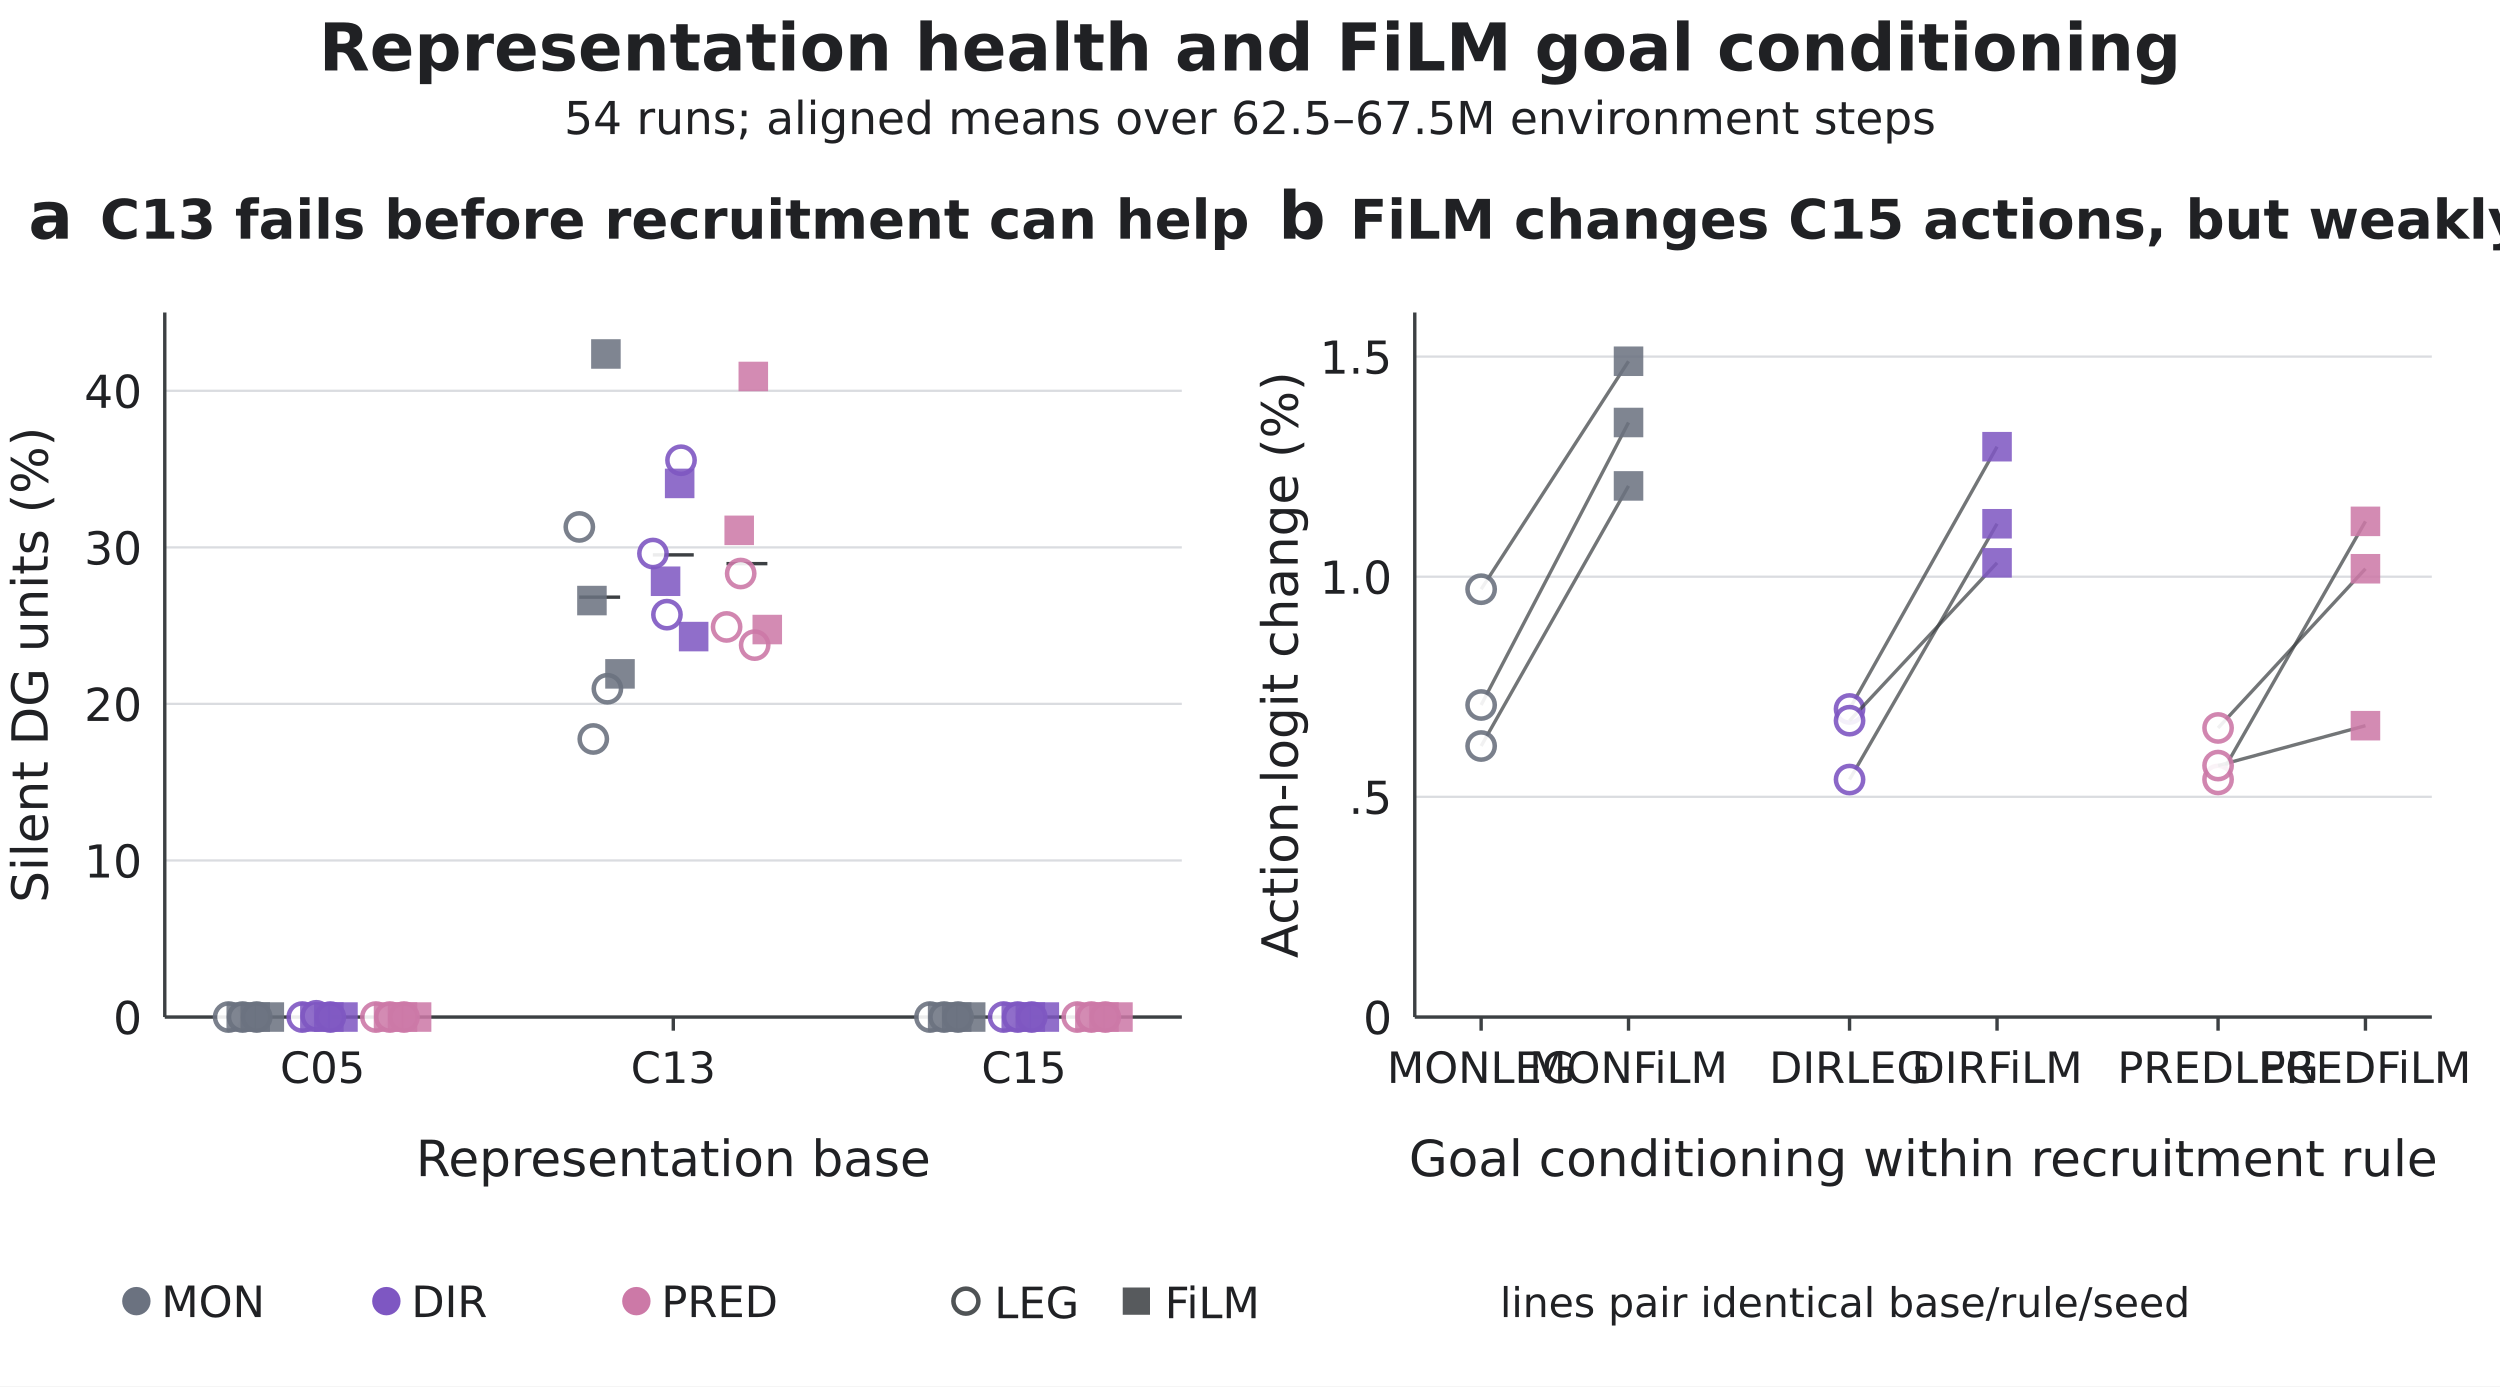
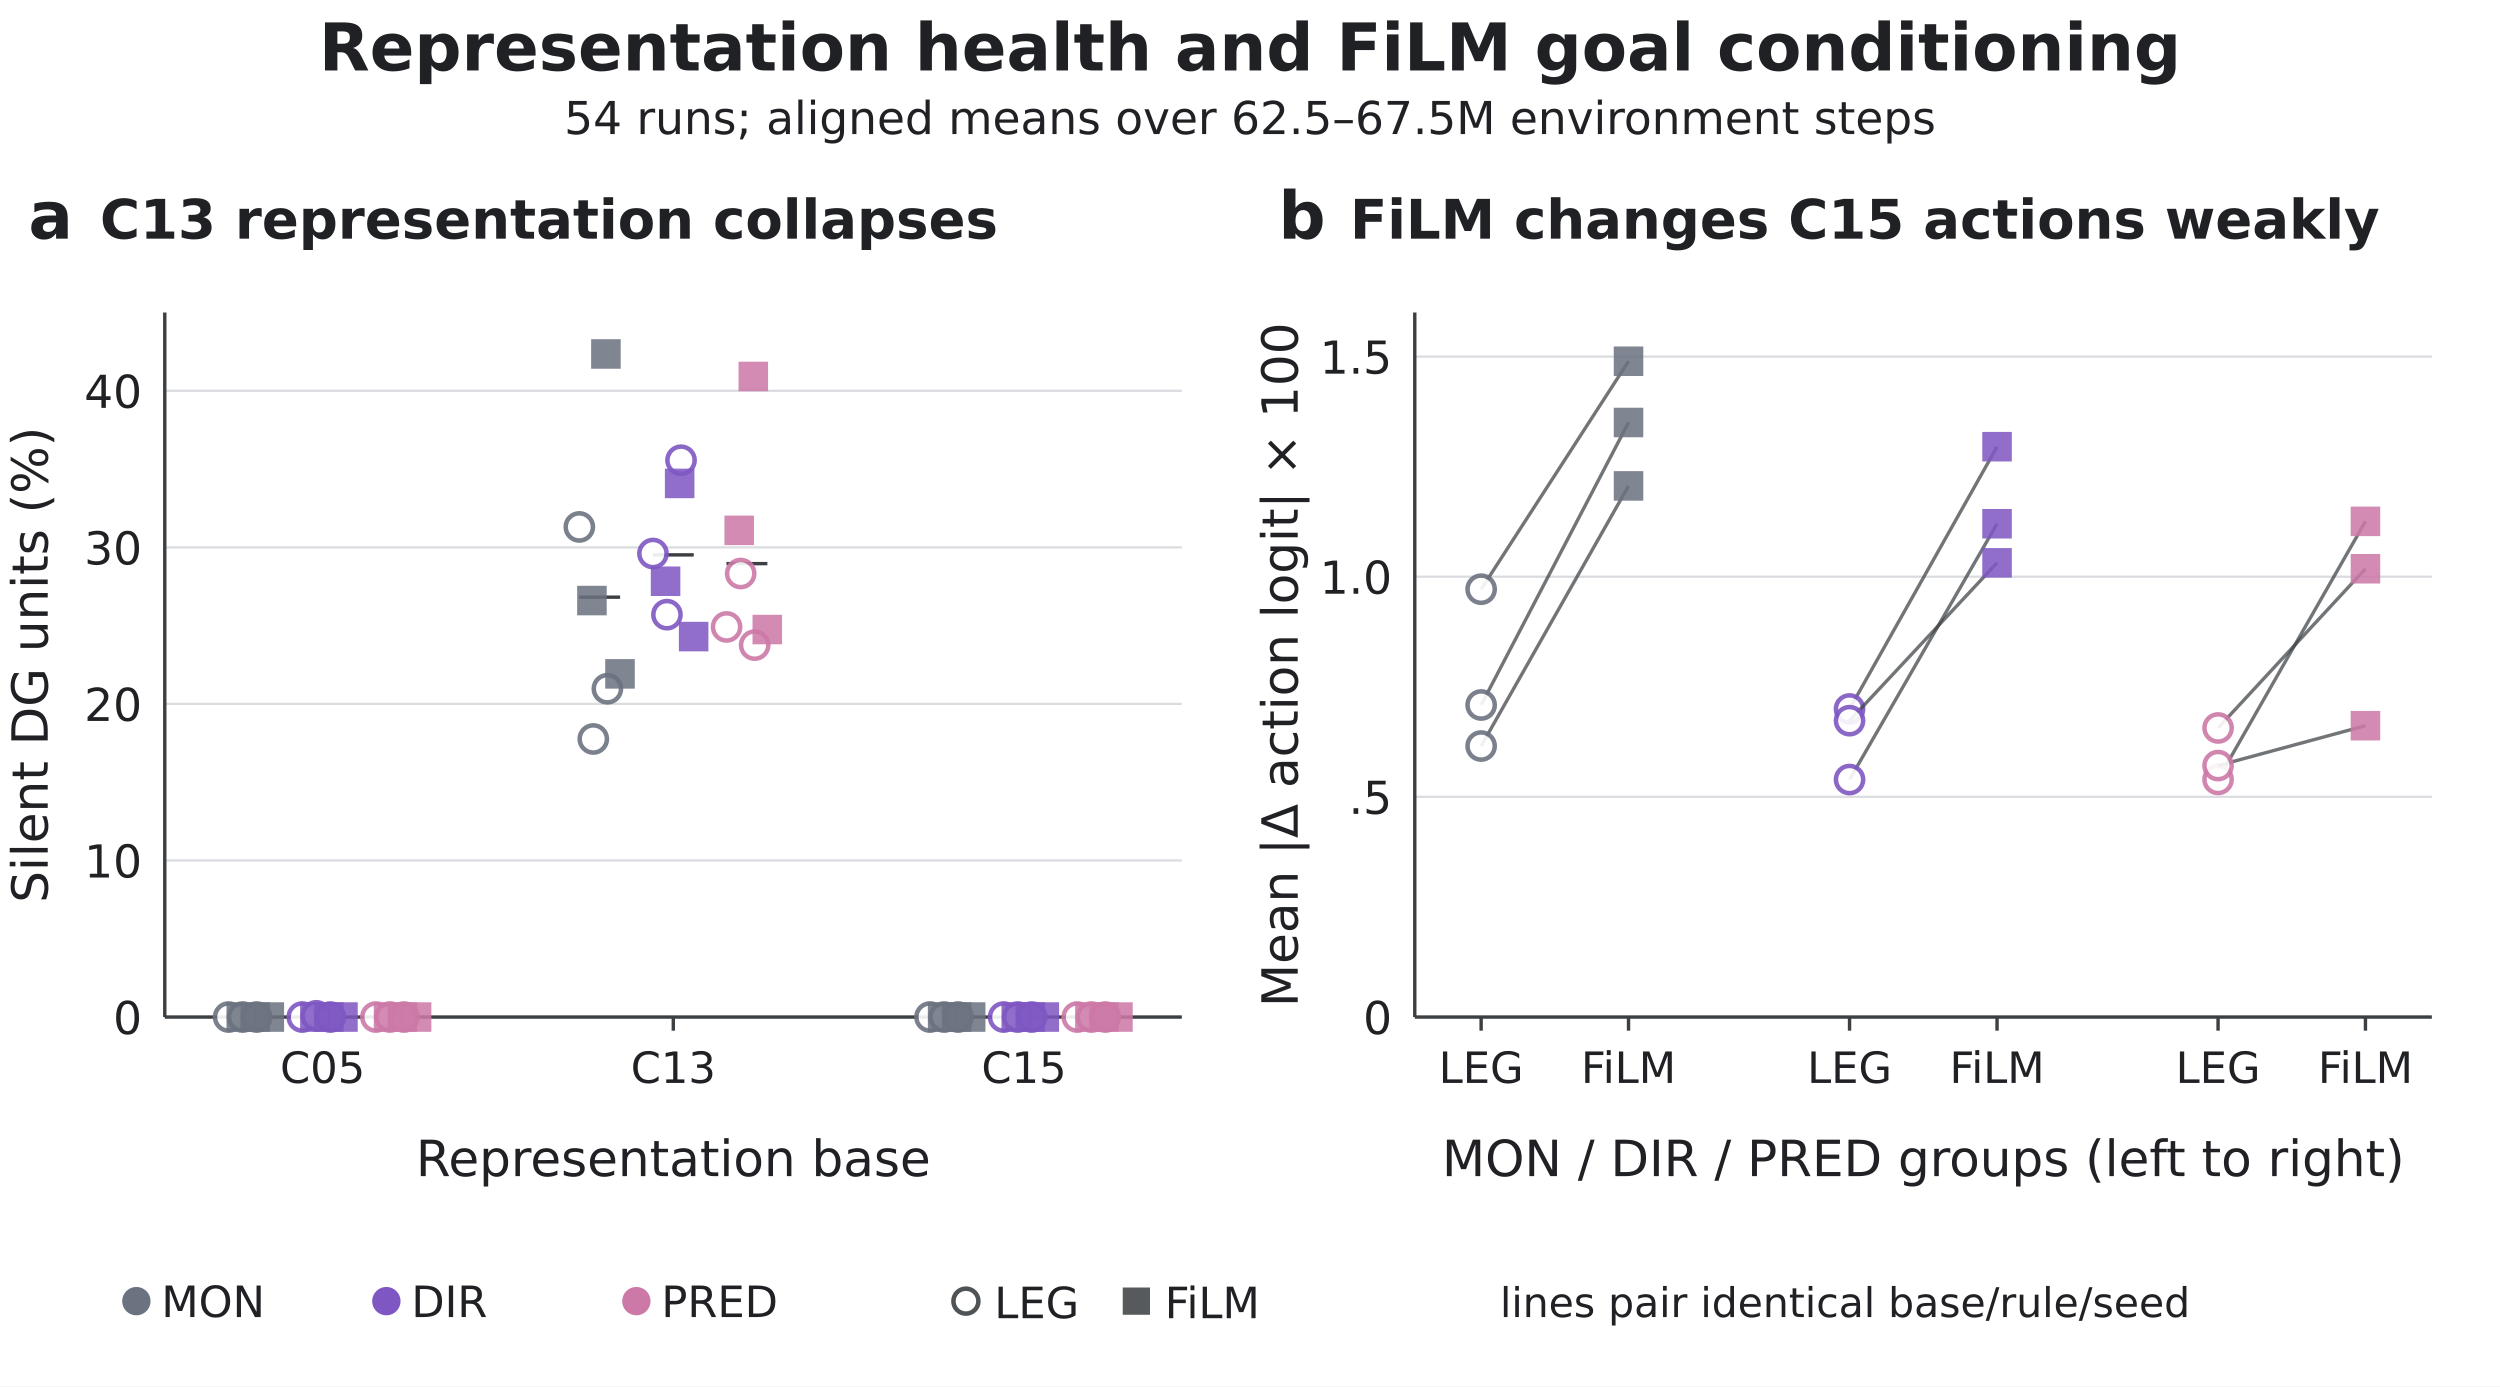
<svg xmlns="http://www.w3.org/2000/svg" width="2200" height="1220" viewBox="0 0 2200 1220">
  <rect width="100%" height="100%" fill="white" />
  <style>text { font-family: "DejaVu Sans", sans-serif; fill: #202124; } .axis { stroke: #3C4043; stroke-width: 3; } .grid { stroke: #DADCE0; stroke-width: 2; } .pair { stroke: #AAB0B6; stroke-width: 3; opacity: 0.48; }</style>
  <text x="1100.0" y="62.0" font-size="58" text-anchor="middle" font-weight="700">Representation health and FiLM goal conditioning</text>
  <text x="1100.0" y="118.0" font-size="40" text-anchor="middle" font-weight="400" fill="#5F6368">54 runs; aligned means over 62.5–67.5M environment steps</text>
  <text x="25.0" y="210.0" font-size="58" text-anchor="start" font-weight="700">a</text>
-   <text x="88.0" y="210.0" font-size="48" text-anchor="start" font-weight="600">C13 fails before recruitment can help</text>
+   <text x="88.0" y="210.0" font-size="48" text-anchor="start" font-weight="600">C13 representation collapses</text>
  <line x1="145.0" y1="895.0" x2="1040.0" y2="895.0" class="grid" />
  <text x="125.0" y="910.0" font-size="40" text-anchor="end" font-weight="400">0</text>
  <line x1="145.0" y1="757.2" x2="1040.0" y2="757.2" class="grid" />
  <text x="125.0" y="772.2" font-size="40" text-anchor="end" font-weight="400">10</text>
  <line x1="145.0" y1="619.4" x2="1040.0" y2="619.4" class="grid" />
  <text x="125.0" y="634.4" font-size="40" text-anchor="end" font-weight="400">20</text>
  <line x1="145.0" y1="481.7" x2="1040.0" y2="481.7" class="grid" />
  <text x="125.0" y="496.7" font-size="40" text-anchor="end" font-weight="400">30</text>
  <line x1="145.0" y1="343.9" x2="1040.0" y2="343.9" class="grid" />
  <text x="125.0" y="358.9" font-size="40" text-anchor="end" font-weight="400">40</text>
  <line x1="283.9" y1="895.0" x2="283.9" y2="907.0" class="axis" />
  <text x="283.9" y="953.0" font-size="38" text-anchor="middle" font-weight="400">C05</text>
  <line x1="592.5" y1="895.0" x2="592.5" y2="907.0" class="axis" />
  <text x="592.5" y="953.0" font-size="38" text-anchor="middle" font-weight="400">C13</text>
  <line x1="901.1" y1="895.0" x2="901.1" y2="907.0" class="axis" />
  <text x="901.1" y="953.0" font-size="38" text-anchor="middle" font-weight="400">C15</text>
  <line x1="145.0" y1="275.0" x2="145.0" y2="895.0" class="axis" />
  <line x1="145.0" y1="895.0" x2="1040.0" y2="895.0" class="axis" />
  <text x="592.5" y="1035.0" font-size="44" text-anchor="middle" font-weight="400">Representation base</text>
  <text x="42.0" y="585.0" font-size="44" text-anchor="middle" font-weight="400" transform="rotate(-90 42 585.0)">Silent DG units (%)</text>
  <line x1="201.1" y1="895.0" x2="237.1" y2="895.0" class="axis" stroke="#6B7280" stroke-width="7" />
  <circle cx="201.2" cy="895.0" r="12.0" fill="white" stroke="#6B7280" stroke-width="4" opacity="0.9" />
  <circle cx="213.5" cy="895.0" r="12.0" fill="white" stroke="#6B7280" stroke-width="4" opacity="0.9" />
  <circle cx="225.9" cy="895.0" r="12.0" fill="white" stroke="#6B7280" stroke-width="4" opacity="0.9" />
  <rect x="200.3" y="883.0" width="24.0" height="24.0" fill="#6B7280" stroke="#6B7280" stroke-width="2" opacity="0.86" />
  <rect x="212.6" y="883.0" width="24.0" height="24.0" fill="#6B7280" stroke="#6B7280" stroke-width="2" opacity="0.86" />
  <rect x="225.0" y="883.0" width="24.0" height="24.0" fill="#6B7280" stroke="#6B7280" stroke-width="2" opacity="0.86" />
  <line x1="265.9" y1="894.8" x2="301.9" y2="894.8" class="axis" stroke="#7E57C2" stroke-width="7" />
  <circle cx="266.0" cy="895.0" r="12.0" fill="white" stroke="#7E57C2" stroke-width="4" opacity="0.9" />
  <circle cx="278.3" cy="893.9" r="12.0" fill="white" stroke="#7E57C2" stroke-width="4" opacity="0.9" />
  <circle cx="290.7" cy="895.0" r="12.0" fill="white" stroke="#7E57C2" stroke-width="4" opacity="0.9" />
  <rect x="265.1" y="883.0" width="24.0" height="24.0" fill="#7E57C2" stroke="#7E57C2" stroke-width="2" opacity="0.86" />
  <rect x="277.4" y="883.0" width="24.0" height="24.0" fill="#7E57C2" stroke="#7E57C2" stroke-width="2" opacity="0.86" />
  <rect x="289.8" y="883.0" width="24.0" height="24.0" fill="#7E57C2" stroke="#7E57C2" stroke-width="2" opacity="0.86" />
  <line x1="330.7" y1="895.0" x2="366.7" y2="895.0" class="axis" stroke="#CC79A7" stroke-width="7" />
  <circle cx="330.8" cy="895.0" r="12.0" fill="white" stroke="#CC79A7" stroke-width="4" opacity="0.9" />
  <circle cx="343.1" cy="895.0" r="12.0" fill="white" stroke="#CC79A7" stroke-width="4" opacity="0.9" />
  <circle cx="355.5" cy="895.0" r="12.0" fill="white" stroke="#CC79A7" stroke-width="4" opacity="0.9" />
  <rect x="329.9" y="883.0" width="24.0" height="24.0" fill="#CC79A7" stroke="#CC79A7" stroke-width="2" opacity="0.86" />
  <rect x="342.2" y="883.0" width="24.0" height="24.0" fill="#CC79A7" stroke="#CC79A7" stroke-width="2" opacity="0.86" />
  <rect x="354.6" y="883.0" width="24.0" height="24.0" fill="#CC79A7" stroke="#CC79A7" stroke-width="2" opacity="0.86" />
  <line x1="509.7" y1="525.5" x2="545.7" y2="525.5" class="axis" stroke="#6B7280" stroke-width="7" />
  <circle cx="509.8" cy="463.7" r="12.0" fill="white" stroke="#6B7280" stroke-width="4" opacity="0.9" />
  <circle cx="522.1" cy="650.3" r="12.0" fill="white" stroke="#6B7280" stroke-width="4" opacity="0.9" />
  <circle cx="534.5" cy="606.1" r="12.0" fill="white" stroke="#6B7280" stroke-width="4" opacity="0.9" />
  <rect x="508.9" y="516.5" width="24.0" height="24.0" fill="#6B7280" stroke="#6B7280" stroke-width="2" opacity="0.86" />
  <rect x="521.2" y="299.5" width="24.0" height="24.0" fill="#6B7280" stroke="#6B7280" stroke-width="2" opacity="0.86" />
  <rect x="533.6" y="581.0" width="24.0" height="24.0" fill="#6B7280" stroke="#6B7280" stroke-width="2" opacity="0.86" />
  <line x1="574.5" y1="488.3" x2="610.5" y2="488.3" class="axis" stroke="#7E57C2" stroke-width="7" />
  <circle cx="574.6" cy="487.1" r="12.0" fill="white" stroke="#7E57C2" stroke-width="4" opacity="0.9" />
  <circle cx="586.9" cy="540.9" r="12.0" fill="white" stroke="#7E57C2" stroke-width="4" opacity="0.9" />
  <circle cx="599.3" cy="405.0" r="12.0" fill="white" stroke="#7E57C2" stroke-width="4" opacity="0.9" />
  <rect x="573.7" y="499.5" width="24.0" height="24.0" fill="#7E57C2" stroke="#7E57C2" stroke-width="2" opacity="0.86" />
  <rect x="586.1" y="413.4" width="24.0" height="24.0" fill="#7E57C2" stroke="#7E57C2" stroke-width="2" opacity="0.86" />
  <rect x="598.4" y="548.2" width="24.0" height="24.0" fill="#7E57C2" stroke="#7E57C2" stroke-width="2" opacity="0.86" />
  <line x1="639.3" y1="496.0" x2="675.3" y2="496.0" class="axis" stroke="#CC79A7" stroke-width="7" />
  <circle cx="639.4" cy="551.7" r="12.0" fill="white" stroke="#CC79A7" stroke-width="4" opacity="0.9" />
  <circle cx="651.8" cy="504.7" r="12.0" fill="white" stroke="#CC79A7" stroke-width="4" opacity="0.9" />
  <circle cx="664.1" cy="567.7" r="12.0" fill="white" stroke="#CC79A7" stroke-width="4" opacity="0.9" />
  <rect x="638.5" y="454.7" width="24.0" height="24.0" fill="#CC79A7" stroke="#CC79A7" stroke-width="2" opacity="0.86" />
  <rect x="650.9" y="319.3" width="24.0" height="24.0" fill="#CC79A7" stroke="#CC79A7" stroke-width="2" opacity="0.86" />
  <rect x="663.2" y="542.0" width="24.0" height="24.0" fill="#CC79A7" stroke="#CC79A7" stroke-width="2" opacity="0.86" />
  <line x1="818.3" y1="895.0" x2="854.3" y2="895.0" class="axis" stroke="#6B7280" stroke-width="7" />
  <circle cx="818.4" cy="895.0" r="12.0" fill="white" stroke="#6B7280" stroke-width="4" opacity="0.9" />
  <circle cx="830.8" cy="895.0" r="12.0" fill="white" stroke="#6B7280" stroke-width="4" opacity="0.9" />
  <circle cx="843.1" cy="895.0" r="12.0" fill="white" stroke="#6B7280" stroke-width="4" opacity="0.9" />
  <rect x="817.5" y="883.0" width="24.0" height="24.0" fill="#6B7280" stroke="#6B7280" stroke-width="2" opacity="0.86" />
  <rect x="829.9" y="883.0" width="24.0" height="24.0" fill="#6B7280" stroke="#6B7280" stroke-width="2" opacity="0.86" />
  <rect x="842.2" y="883.0" width="24.0" height="24.0" fill="#6B7280" stroke="#6B7280" stroke-width="2" opacity="0.86" />
  <line x1="883.1" y1="895.0" x2="919.1" y2="895.0" class="axis" stroke="#7E57C2" stroke-width="7" />
  <circle cx="883.2" cy="895.0" r="12.0" fill="white" stroke="#7E57C2" stroke-width="4" opacity="0.9" />
  <circle cx="895.6" cy="895.0" r="12.0" fill="white" stroke="#7E57C2" stroke-width="4" opacity="0.9" />
  <circle cx="907.9" cy="895.0" r="12.0" fill="white" stroke="#7E57C2" stroke-width="4" opacity="0.9" />
  <rect x="882.3" y="883.0" width="24.0" height="24.0" fill="#7E57C2" stroke="#7E57C2" stroke-width="2" opacity="0.86" />
  <rect x="894.7" y="883.0" width="24.0" height="24.0" fill="#7E57C2" stroke="#7E57C2" stroke-width="2" opacity="0.86" />
  <rect x="907.0" y="883.0" width="24.0" height="24.0" fill="#7E57C2" stroke="#7E57C2" stroke-width="2" opacity="0.86" />
  <line x1="947.9" y1="895.0" x2="983.9" y2="895.0" class="axis" stroke="#CC79A7" stroke-width="7" />
  <circle cx="948.0" cy="895.0" r="12.0" fill="white" stroke="#CC79A7" stroke-width="4" opacity="0.9" />
  <circle cx="960.4" cy="895.0" r="12.0" fill="white" stroke="#CC79A7" stroke-width="4" opacity="0.9" />
  <circle cx="972.7" cy="895.0" r="12.0" fill="white" stroke="#CC79A7" stroke-width="4" opacity="0.9" />
  <rect x="947.1" y="883.0" width="24.0" height="24.0" fill="#CC79A7" stroke="#CC79A7" stroke-width="2" opacity="0.86" />
  <rect x="959.5" y="883.0" width="24.0" height="24.0" fill="#CC79A7" stroke="#CC79A7" stroke-width="2" opacity="0.86" />
  <rect x="971.8" y="883.0" width="24.0" height="24.0" fill="#CC79A7" stroke="#CC79A7" stroke-width="2" opacity="0.86" />
  <text x="1125.0" y="210.0" font-size="58" text-anchor="start" font-weight="700">b</text>
-   <text x="1188.0" y="210.0" font-size="48" text-anchor="start" font-weight="600">FiLM changes C15 actions, but weakly</text>
+   <text x="1188.0" y="210.0" font-size="48" text-anchor="start" font-weight="600">FiLM changes C15 actions weakly</text>
  <line x1="1245.0" y1="895.0" x2="2140.0" y2="895.0" class="grid" />
  <text x="1225.0" y="910.0" font-size="40" text-anchor="end" font-weight="400">0</text>
  <line x1="1245.0" y1="701.2" x2="2140.0" y2="701.2" class="grid" />
  <text x="1225.0" y="716.2" font-size="40" text-anchor="end" font-weight="400">.5</text>
  <line x1="1245.0" y1="507.5" x2="2140.0" y2="507.5" class="grid" />
  <text x="1225.0" y="522.5" font-size="40" text-anchor="end" font-weight="400">1.0</text>
  <line x1="1245.0" y1="313.8" x2="2140.0" y2="313.8" class="grid" />
  <text x="1225.0" y="328.8" font-size="40" text-anchor="end" font-weight="400">1.5</text>
  <line x1="1303.4" y1="895.0" x2="1303.4" y2="907.0" class="axis" />
-   <text x="1303.4" y="953.0" font-size="38" text-anchor="middle" font-weight="400">MON
- LEG</text>
+   <text x="1303.4" y="953.0" font-size="38" text-anchor="middle" font-weight="400">LEG</text>
  <line x1="1433.1" y1="895.0" x2="1433.1" y2="907.0" class="axis" />
-   <text x="1433.1" y="953.0" font-size="38" text-anchor="middle" font-weight="400">MON
- FiLM</text>
+   <text x="1433.1" y="953.0" font-size="38" text-anchor="middle" font-weight="400">FiLM</text>
  <line x1="1627.6" y1="895.0" x2="1627.6" y2="907.0" class="axis" />
-   <text x="1627.6" y="953.0" font-size="38" text-anchor="middle" font-weight="400">DIR
- LEG</text>
+   <text x="1627.6" y="953.0" font-size="38" text-anchor="middle" font-weight="400">LEG</text>
  <line x1="1757.4" y1="895.0" x2="1757.4" y2="907.0" class="axis" />
-   <text x="1757.4" y="953.0" font-size="38" text-anchor="middle" font-weight="400">DIR
- FiLM</text>
+   <text x="1757.4" y="953.0" font-size="38" text-anchor="middle" font-weight="400">FiLM</text>
  <line x1="1951.9" y1="895.0" x2="1951.9" y2="907.0" class="axis" />
-   <text x="1951.9" y="953.0" font-size="38" text-anchor="middle" font-weight="400">PRED
- LEG</text>
+   <text x="1951.9" y="953.0" font-size="38" text-anchor="middle" font-weight="400">LEG</text>
  <line x1="2081.6" y1="895.0" x2="2081.6" y2="907.0" class="axis" />
-   <text x="2081.6" y="953.0" font-size="38" text-anchor="middle" font-weight="400">PRED
- FiLM</text>
+   <text x="2081.6" y="953.0" font-size="38" text-anchor="middle" font-weight="400">FiLM</text>
  <line x1="1245.0" y1="275.0" x2="1245.0" y2="895.0" class="axis" />
  <line x1="1245.0" y1="895.0" x2="2140.0" y2="895.0" class="axis" />
-   <text x="1692.5" y="1035.0" font-size="44" text-anchor="middle" font-weight="400">Goal conditioning within recruitment rule</text>
-   <text x="1142.0" y="585.0" font-size="44" text-anchor="middle" font-weight="400" transform="rotate(-90 1142 585.0)">Action-logit change (%)</text>
+   <text x="1692.5" y="1035.0" font-size="44" text-anchor="middle" font-weight="400">MON / DIR / PRED groups (left to right)</text>
+   <text x="1142.0" y="585.0" font-size="44" text-anchor="middle" font-weight="400" transform="rotate(-90 1142 585.0)">Mean |Δ action logit| × 100</text>
  <line x1="1303.4" y1="656.5" x2="1433.1" y2="427.6" class="axis" stroke="#6B7280" stroke-width="4" opacity="0.72" />
  <circle cx="1303.4" cy="656.5" r="12.0" fill="white" stroke="#6B7280" stroke-width="4" opacity="0.9" />
  <rect x="1421.1" y="415.6" width="24.0" height="24.0" fill="#6B7280" stroke="#6B7280" stroke-width="2" opacity="0.86" />
  <line x1="1303.4" y1="620.4" x2="1433.1" y2="371.8" class="axis" stroke="#6B7280" stroke-width="4" opacity="0.72" />
  <circle cx="1303.4" cy="620.4" r="12.0" fill="white" stroke="#6B7280" stroke-width="4" opacity="0.9" />
  <rect x="1421.1" y="359.8" width="24.0" height="24.0" fill="#6B7280" stroke="#6B7280" stroke-width="2" opacity="0.86" />
  <line x1="1303.4" y1="518.5" x2="1433.1" y2="317.9" class="axis" stroke="#6B7280" stroke-width="4" opacity="0.72" />
  <circle cx="1303.4" cy="518.5" r="12.0" fill="white" stroke="#6B7280" stroke-width="4" opacity="0.9" />
  <rect x="1421.1" y="305.9" width="24.0" height="24.0" fill="#6B7280" stroke="#6B7280" stroke-width="2" opacity="0.86" />
  <line x1="1627.6" y1="623.9" x2="1757.4" y2="393.1" class="axis" stroke="#7E57C2" stroke-width="4" opacity="0.72" />
  <circle cx="1627.6" cy="623.9" r="12.0" fill="white" stroke="#7E57C2" stroke-width="4" opacity="0.9" />
  <rect x="1745.4" y="381.1" width="24.0" height="24.0" fill="#7E57C2" stroke="#7E57C2" stroke-width="2" opacity="0.86" />
  <line x1="1627.6" y1="686.0" x2="1757.4" y2="460.9" class="axis" stroke="#7E57C2" stroke-width="4" opacity="0.72" />
  <circle cx="1627.6" cy="686.0" r="12.0" fill="white" stroke="#7E57C2" stroke-width="4" opacity="0.9" />
  <rect x="1745.4" y="448.9" width="24.0" height="24.0" fill="#7E57C2" stroke="#7E57C2" stroke-width="2" opacity="0.86" />
  <line x1="1627.6" y1="634.2" x2="1757.4" y2="495.3" class="axis" stroke="#7E57C2" stroke-width="4" opacity="0.72" />
  <circle cx="1627.6" cy="634.2" r="12.0" fill="white" stroke="#7E57C2" stroke-width="4" opacity="0.9" />
  <rect x="1745.4" y="483.3" width="24.0" height="24.0" fill="#7E57C2" stroke="#7E57C2" stroke-width="2" opacity="0.86" />
  <line x1="1951.9" y1="640.6" x2="2081.6" y2="500.5" class="axis" stroke="#CC79A7" stroke-width="4" opacity="0.72" />
  <circle cx="1951.9" cy="640.6" r="12.0" fill="white" stroke="#CC79A7" stroke-width="4" opacity="0.9" />
  <rect x="2069.6" y="488.5" width="24.0" height="24.0" fill="#CC79A7" stroke="#CC79A7" stroke-width="2" opacity="0.86" />
  <line x1="1951.9" y1="685.9" x2="2081.6" y2="458.8" class="axis" stroke="#CC79A7" stroke-width="4" opacity="0.72" />
  <circle cx="1951.9" cy="685.9" r="12.0" fill="white" stroke="#CC79A7" stroke-width="4" opacity="0.9" />
  <rect x="2069.6" y="446.8" width="24.0" height="24.0" fill="#CC79A7" stroke="#CC79A7" stroke-width="2" opacity="0.86" />
  <line x1="1951.9" y1="673.7" x2="2081.6" y2="638.6" class="axis" stroke="#CC79A7" stroke-width="4" opacity="0.72" />
  <circle cx="1951.9" cy="673.7" r="12.0" fill="white" stroke="#CC79A7" stroke-width="4" opacity="0.9" />
  <rect x="2069.6" y="626.6" width="24.0" height="24.0" fill="#CC79A7" stroke="#CC79A7" stroke-width="2" opacity="0.86" />
  <circle cx="120.0" cy="1145.0" r="11.0" fill="#6B7280" stroke="#6B7280" stroke-width="3" opacity="1.0" />
  <text x="142.0" y="1159.0" font-size="38" text-anchor="start" font-weight="400">MON</text>
  <circle cx="340.0" cy="1145.0" r="11.0" fill="#7E57C2" stroke="#7E57C2" stroke-width="3" opacity="1.0" />
  <text x="362.0" y="1159.0" font-size="38" text-anchor="start" font-weight="400">DIR</text>
  <circle cx="560.0" cy="1145.0" r="11.0" fill="#CC79A7" stroke="#CC79A7" stroke-width="3" opacity="1.0" />
  <text x="582.0" y="1159.0" font-size="38" text-anchor="start" font-weight="400">PRED</text>
  <circle cx="850.0" cy="1145.0" r="11.0" fill="white" stroke="#3C4043" stroke-width="4" opacity="0.9" />
  <text x="875.0" y="1160.0" font-size="38" text-anchor="start" font-weight="400">LEG</text>
  <rect x="989.0" y="1134.0" width="22.0" height="22.0" fill="#3C4043" stroke="#3C4043" stroke-width="2" opacity="0.86" />
  <text x="1025.0" y="1160.0" font-size="38" text-anchor="start" font-weight="400">FiLM</text>
  <text x="1320.0" y="1159.0" font-size="36" text-anchor="start" font-weight="400" fill="#5F6368">lines pair identical base/rule/seed</text>
</svg>
